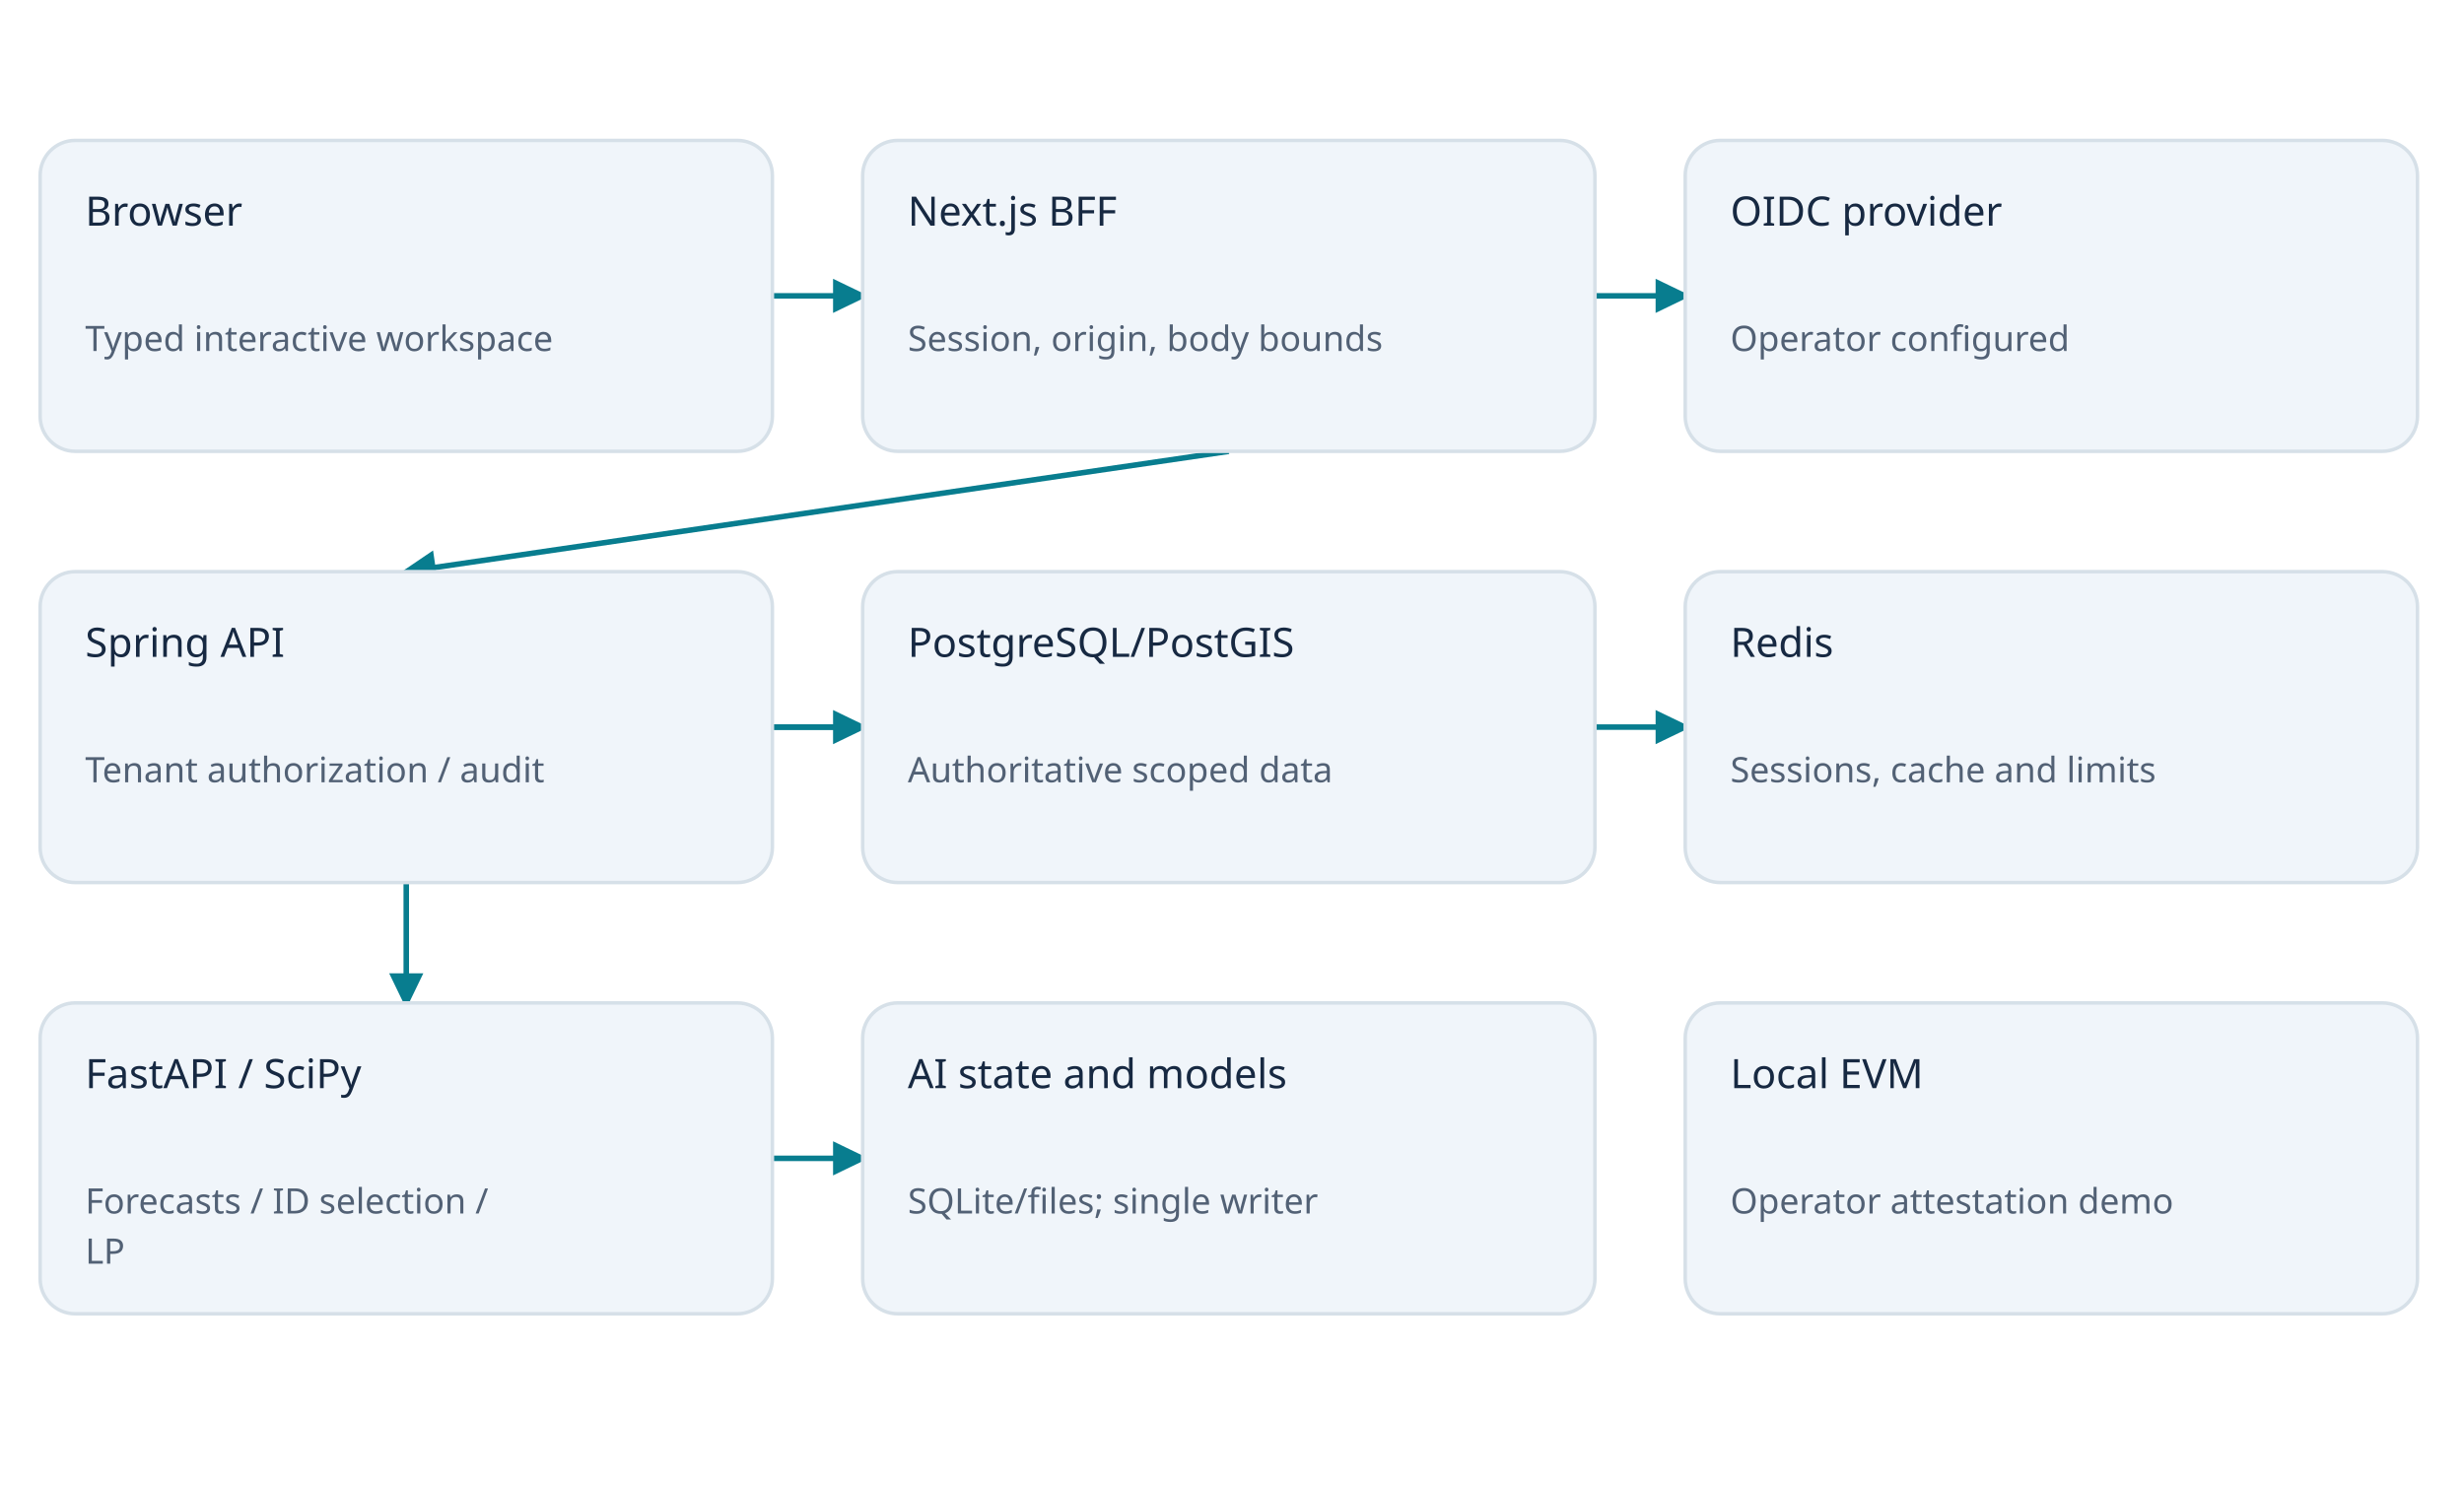
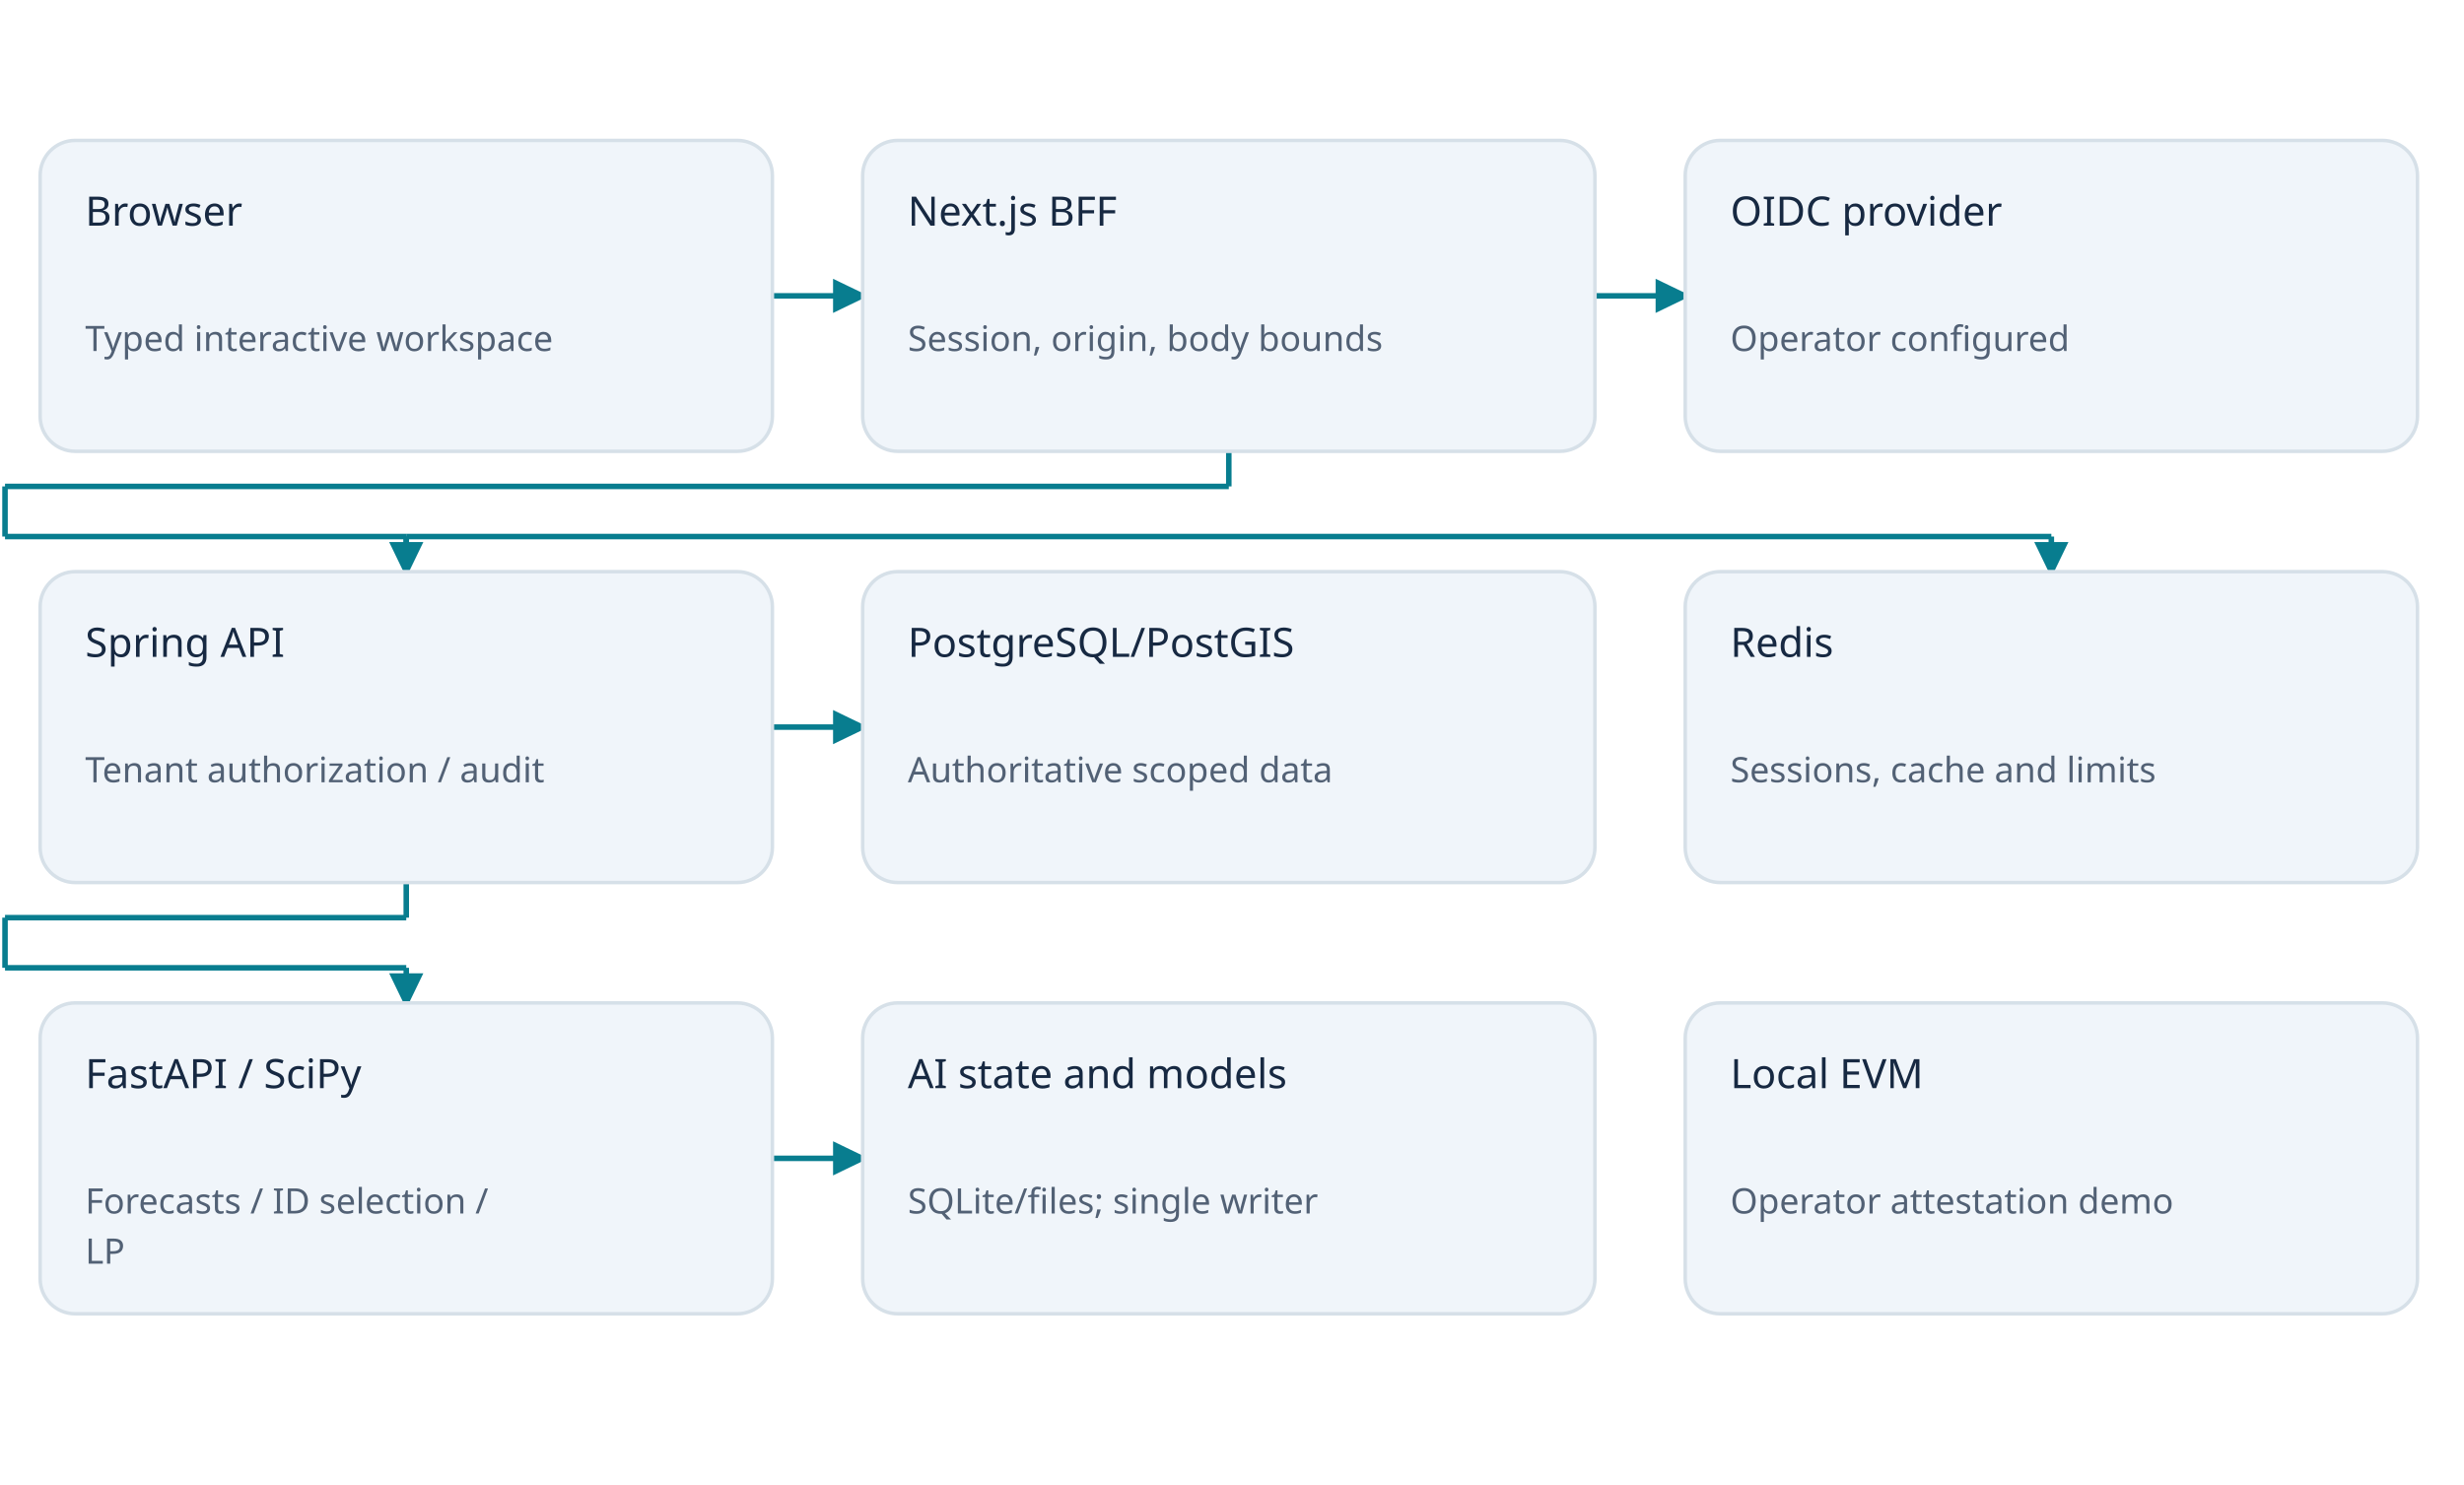
<svg xmlns="http://www.w3.org/2000/svg" width="491.276" height="296" preserveAspectRatio="xMinYMin meet" viewBox="0 0 491 296" version="1.0" fill-rule="evenodd">
  <clipPath id="clip">
    <rect x="0" y="0" width="491.276" height="296" />
  </clipPath>
  <g id="group" transform="scale(1,-1) translate(0,-296)" style="clip-path: url(#clip)">
    <g transform="">
      <path d="M 154,237 L 172,237 Z" style="stroke: rgb(3%,49%,56%); stroke-linecap: butt; stroke-width: 1.1;" />
      <polygon points="172 237, 166.597 239.61, 166.597 234.39" style="stroke: rgb(3%,49%,56%); stroke-linecap: butt; stroke-width: 1; fill: rgb(3%,49%,56%); fill-rule: evenodd;" />
      <path d="M 318,237 L 336,237 Z" style="stroke: rgb(3%,49%,56%); stroke-linecap: butt; stroke-width: 1.1;" />
      <polygon points="336 237, 330.597 239.61, 330.597 234.39" style="stroke: rgb(3%,49%,56%); stroke-linecap: butt; stroke-width: 1; fill: rgb(3%,49%,56%); fill-rule: evenodd;" />
-       <path d="M 245,206 L 81,182 Z" style="stroke: rgb(3%,49%,56%); stroke-linecap: butt; stroke-width: 1.1;" />
-       <polygon points="81 182, 86.724 180.2, 85.968 185.365" style="stroke: rgb(3%,49%,56%); stroke-linecap: butt; stroke-width: 1; fill: rgb(3%,49%,56%); fill-rule: evenodd;" />
+       <path d="M 245,206 L 245,199 Z" style="stroke: rgb(3%,49%,56%); stroke-linecap: butt; stroke-width: 1.1;" />
+       <path d="M 245,199 L 1,199 Z" style="stroke: rgb(3%,49%,56%); stroke-linecap: butt; stroke-width: 1.1;" />
+       <path d="M 1,199 L 1,189 Z" style="stroke: rgb(3%,49%,56%); stroke-linecap: butt; stroke-width: 1.1;" />
+       <path d="M 1,189 L 81,189 Z" style="stroke: rgb(3%,49%,56%); stroke-linecap: butt; stroke-width: 1.1;" />
+       <path d="M 81,189 L 81,182 Z" style="stroke: rgb(3%,49%,56%); stroke-linecap: butt; stroke-width: 1.1;" />
+       <polygon points="81 182, 83.61 187.403, 78.39 187.403" style="stroke: rgb(3%,49%,56%); stroke-linecap: butt; stroke-width: 1; fill: rgb(3%,49%,56%); fill-rule: evenodd;" />
      <path d="M 154,151 L 172,151 Z" style="stroke: rgb(3%,49%,56%); stroke-linecap: butt; stroke-width: 1.1;" />
      <polygon points="172 151, 166.597 153.61, 166.597 148.39" style="stroke: rgb(3%,49%,56%); stroke-linecap: butt; stroke-width: 1; fill: rgb(3%,49%,56%); fill-rule: evenodd;" />
-       <path d="M 154,151 L 336,151 Z" style="stroke: rgb(3%,49%,56%); stroke-linecap: butt; stroke-width: 1.1;" />
-       <polygon points="336 151, 330.597 153.61, 330.597 148.39" style="stroke: rgb(3%,49%,56%); stroke-linecap: butt; stroke-width: 1; fill: rgb(3%,49%,56%); fill-rule: evenodd;" />
-       <path d="M 81,120 L 81,96 Z" style="stroke: rgb(3%,49%,56%); stroke-linecap: butt; stroke-width: 1.1;" />
+       <path d="M 81,182 L 81,189 Z" style="stroke: rgb(3%,49%,56%); stroke-linecap: butt; stroke-width: 1.1;" />
+       <path d="M 81,189 L 409,189 Z" style="stroke: rgb(3%,49%,56%); stroke-linecap: butt; stroke-width: 1.1;" />
+       <path d="M 409,189 L 409,182 Z" style="stroke: rgb(3%,49%,56%); stroke-linecap: butt; stroke-width: 1.1;" />
+       <polygon points="409 182, 411.61 187.403, 406.39 187.403" style="stroke: rgb(3%,49%,56%); stroke-linecap: butt; stroke-width: 1; fill: rgb(3%,49%,56%); fill-rule: evenodd;" />
+       <path d="M 81,120 L 81,113 Z" style="stroke: rgb(3%,49%,56%); stroke-linecap: butt; stroke-width: 1.1;" />
+       <path d="M 81,113 L 1,113 Z" style="stroke: rgb(3%,49%,56%); stroke-linecap: butt; stroke-width: 1.1;" />
+       <path d="M 1,113 L 1,103 Z" style="stroke: rgb(3%,49%,56%); stroke-linecap: butt; stroke-width: 1.1;" />
+       <path d="M 1,103 L 81,103 Z" style="stroke: rgb(3%,49%,56%); stroke-linecap: butt; stroke-width: 1.1;" />
+       <path d="M 81,103 L 81,96 Z" style="stroke: rgb(3%,49%,56%); stroke-linecap: butt; stroke-width: 1.1;" />
      <polygon points="81 96, 83.61 101.403, 78.39 101.403" style="stroke: rgb(3%,49%,56%); stroke-linecap: butt; stroke-width: 1; fill: rgb(3%,49%,56%); fill-rule: evenodd;" />
      <path d="M 154,65 L 172,65 Z" style="stroke: rgb(3%,49%,56%); stroke-linecap: butt; stroke-width: 1.1;" />
      <polygon points="172 65, 166.597 67.61, 166.597 62.39" style="stroke: rgb(3%,49%,56%); stroke-linecap: butt; stroke-width: 1; fill: rgb(3%,49%,56%); fill-rule: evenodd;" />
      <rect x="8" y="206" width="146" height="62" rx="7" ry="7" style="stroke: rgb(84%,88%,91%); stroke-linecap: butt; stroke-width: 0.7; fill: rgb(94%,96%,98%); fill-rule: evenodd;" />
      <text x="17" y="251" style="font-family: VeraBold; font-size: 8.1px;fill: rgb(9%,16%,26%); stroke:none;" transform="translate(0,502) scale(1,-1)">Browser</text>
      <text x="17" y="226" style="font-family: Vera; font-size: 7px;fill: rgb(32%,38%,46%); stroke:none;" transform="translate(0,452) scale(1,-1)">Typed interactive workspace</text>
      <rect x="172" y="206" width="146" height="62" rx="7" ry="7" style="stroke: rgb(84%,88%,91%); stroke-linecap: butt; stroke-width: 0.7; fill: rgb(94%,96%,98%); fill-rule: evenodd;" />
      <text x="181" y="251" style="font-family: VeraBold; font-size: 8.1px;fill: rgb(9%,16%,26%); stroke:none;" transform="translate(0,502) scale(1,-1)">Next.js BFF</text>
      <text x="181" y="226" style="font-family: Vera; font-size: 7px;fill: rgb(32%,38%,46%); stroke:none;" transform="translate(0,452) scale(1,-1)">Session, origin, body bounds</text>
      <rect x="336" y="206" width="146" height="62" rx="7" ry="7" style="stroke: rgb(84%,88%,91%); stroke-linecap: butt; stroke-width: 0.7; fill: rgb(94%,96%,98%); fill-rule: evenodd;" />
      <text x="345" y="251" style="font-family: VeraBold; font-size: 8.1px;fill: rgb(9%,16%,26%); stroke:none;" transform="translate(0,502) scale(1,-1)">OIDC provider</text>
      <text x="345" y="226" style="font-family: Vera; font-size: 7px;fill: rgb(32%,38%,46%); stroke:none;" transform="translate(0,452) scale(1,-1)">Operator configured</text>
      <rect x="8" y="120" width="146" height="62" rx="7" ry="7" style="stroke: rgb(84%,88%,91%); stroke-linecap: butt; stroke-width: 0.7; fill: rgb(94%,96%,98%); fill-rule: evenodd;" />
      <text x="17" y="165" style="font-family: VeraBold; font-size: 8.1px;fill: rgb(9%,16%,26%); stroke:none;" transform="translate(0,330) scale(1,-1)">Spring API</text>
      <text x="17" y="140" style="font-family: Vera; font-size: 7px;fill: rgb(32%,38%,46%); stroke:none;" transform="translate(0,280) scale(1,-1)">Tenant authorization / audit</text>
      <rect x="172" y="120" width="146" height="62" rx="7" ry="7" style="stroke: rgb(84%,88%,91%); stroke-linecap: butt; stroke-width: 0.7; fill: rgb(94%,96%,98%); fill-rule: evenodd;" />
      <text x="181" y="165" style="font-family: VeraBold; font-size: 8.1px;fill: rgb(9%,16%,26%); stroke:none;" transform="translate(0,330) scale(1,-1)">PostgreSQL/PostGIS</text>
      <text x="181" y="140" style="font-family: Vera; font-size: 7px;fill: rgb(32%,38%,46%); stroke:none;" transform="translate(0,280) scale(1,-1)">Authoritative scoped data</text>
      <rect x="336" y="120" width="146" height="62" rx="7" ry="7" style="stroke: rgb(84%,88%,91%); stroke-linecap: butt; stroke-width: 0.7; fill: rgb(94%,96%,98%); fill-rule: evenodd;" />
      <text x="345" y="165" style="font-family: VeraBold; font-size: 8.1px;fill: rgb(9%,16%,26%); stroke:none;" transform="translate(0,330) scale(1,-1)">Redis</text>
      <text x="345" y="140" style="font-family: Vera; font-size: 7px;fill: rgb(32%,38%,46%); stroke:none;" transform="translate(0,280) scale(1,-1)">Sessions, cache and limits</text>
      <rect x="8" y="34" width="146" height="62" rx="7" ry="7" style="stroke: rgb(84%,88%,91%); stroke-linecap: butt; stroke-width: 0.7; fill: rgb(94%,96%,98%); fill-rule: evenodd;" />
      <text x="17" y="79" style="font-family: VeraBold; font-size: 8.1px;fill: rgb(9%,16%,26%); stroke:none;" transform="translate(0,158) scale(1,-1)">FastAPI / SciPy</text>
      <text x="17" y="54" style="font-family: Vera; font-size: 7px;fill: rgb(32%,38%,46%); stroke:none;" transform="translate(0,108) scale(1,-1)">Forecasts / ID selection /</text>
      <text x="17" y="44" style="font-family: Vera; font-size: 7px;fill: rgb(32%,38%,46%); stroke:none;" transform="translate(0,88) scale(1,-1)">LP</text>
      <rect x="172" y="34" width="146" height="62" rx="7" ry="7" style="stroke: rgb(84%,88%,91%); stroke-linecap: butt; stroke-width: 0.7; fill: rgb(94%,96%,98%); fill-rule: evenodd;" />
      <text x="181" y="79" style="font-family: VeraBold; font-size: 8.1px;fill: rgb(9%,16%,26%); stroke:none;" transform="translate(0,158) scale(1,-1)">AI state and models</text>
      <text x="181" y="54" style="font-family: Vera; font-size: 7px;fill: rgb(32%,38%,46%); stroke:none;" transform="translate(0,108) scale(1,-1)">SQLite/files; single writer</text>
      <rect x="336" y="34" width="146" height="62" rx="7" ry="7" style="stroke: rgb(84%,88%,91%); stroke-linecap: butt; stroke-width: 0.7; fill: rgb(94%,96%,98%); fill-rule: evenodd;" />
      <text x="345" y="79" style="font-family: VeraBold; font-size: 8.1px;fill: rgb(9%,16%,26%); stroke:none;" transform="translate(0,158) scale(1,-1)">Local EVM</text>
      <text x="345" y="54" style="font-family: Vera; font-size: 7px;fill: rgb(32%,38%,46%); stroke:none;" transform="translate(0,108) scale(1,-1)">Operator attestation demo</text>
    </g>
  </g>
</svg>
